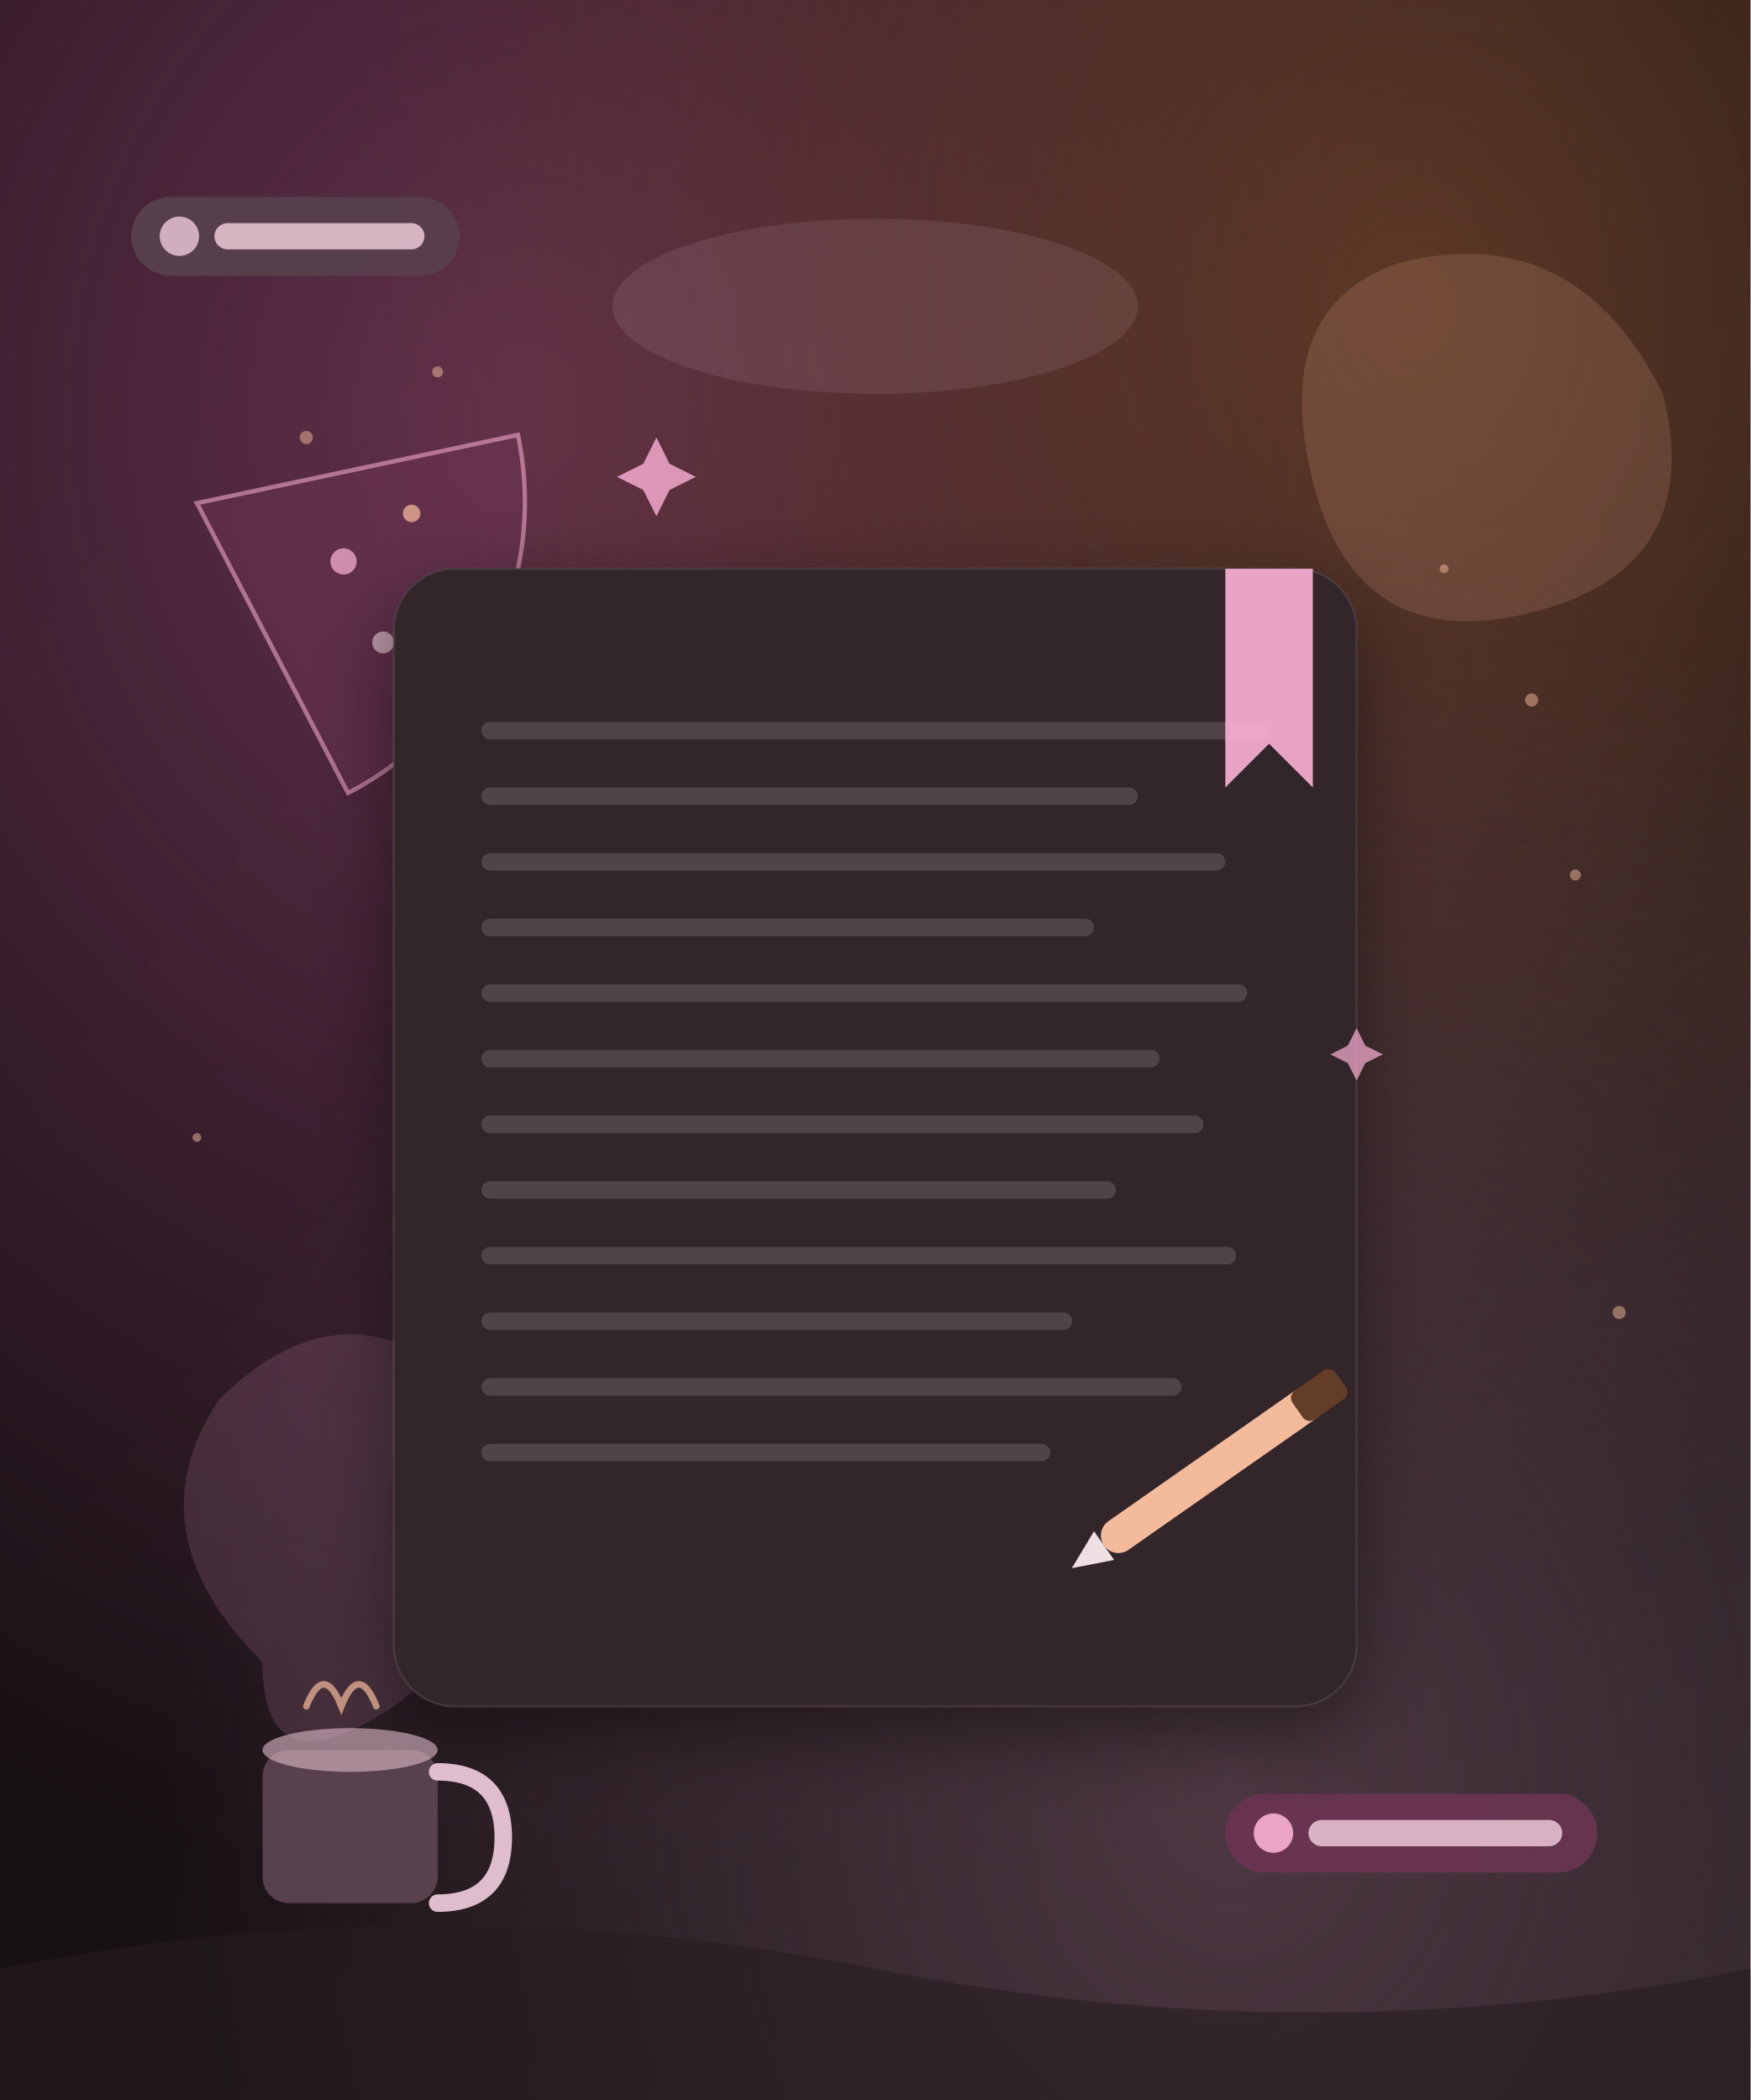
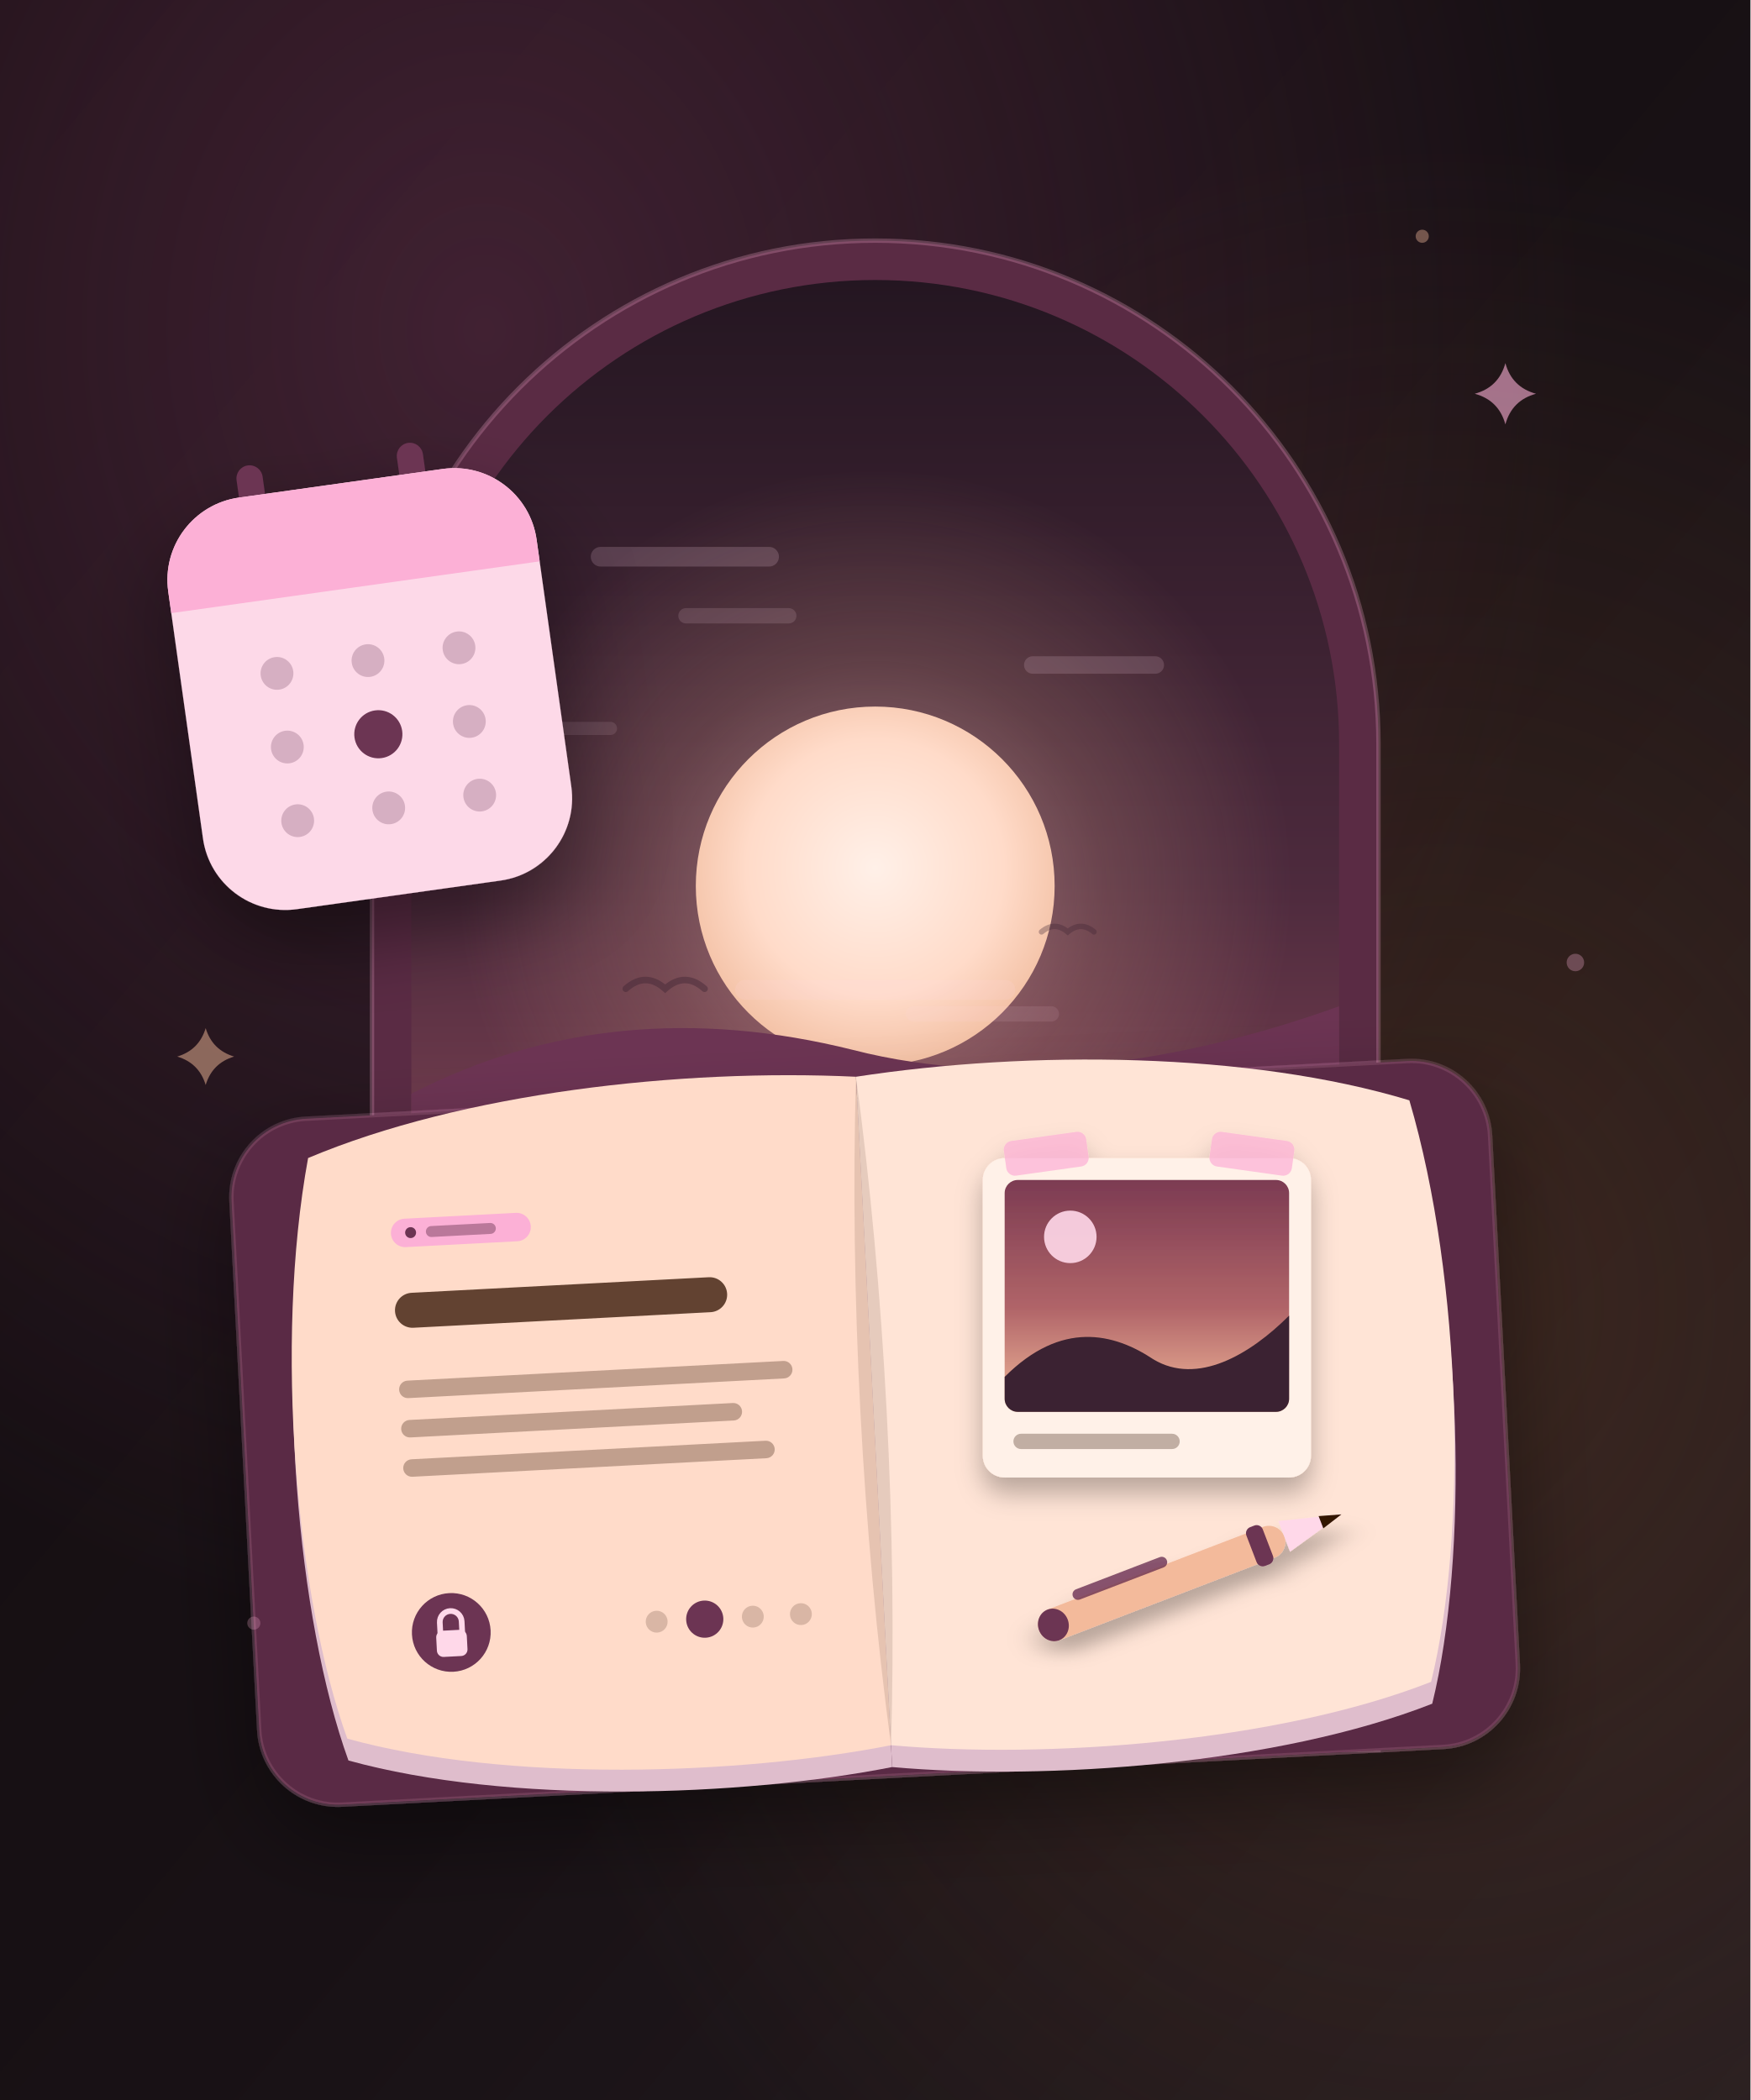
- <svg xmlns="http://www.w3.org/2000/svg" viewBox="0 0 800 960" width="800" height="960" role="img" aria-label="Slice of Life illustration">
+ <svg xmlns="http://www.w3.org/2000/svg" viewBox="0 0 800 960" fill="none" role="img" aria-labelledby="auth-art-title">
  <defs>
-     <linearGradient id="bg" x1="0" y1="0" x2="1" y2="1">
-       <stop offset="0%" stop-color="#130c0f" />
-       <stop offset="55%" stop-color="#181115" />
-       <stop offset="100%" stop-color="#251d21" />
+     <linearGradient id="aa-bg" x1="0" y1="0" x2="1" y2="1">
+       <stop offset="0" stop-color="#130c0f" />
+       <stop offset=".55" stop-color="#181115" />
+       <stop offset="1" stop-color="#251d21" />
    </linearGradient>
-     <radialGradient id="blobPrimary" cx="0.3" cy="0.2" r="0.7">
-       <stop offset="0%" stop-color="#6c3453" stop-opacity="0.9" />
-       <stop offset="100%" stop-color="#6c3453" stop-opacity="0" />
+     <radialGradient id="aa-glow-plum" cx=".28" cy=".16" r=".62">
+       <stop offset="0" stop-color="#6c3453" stop-opacity=".5" />
+       <stop offset="1" stop-color="#6c3453" stop-opacity="0" />
    </radialGradient>
-     <radialGradient id="blobTertiary" cx="0.8" cy="0.15" r="0.6">
-       <stop offset="0%" stop-color="#643d26" stop-opacity="0.85" />
-       <stop offset="100%" stop-color="#643d26" stop-opacity="0" />
+     <radialGradient id="aa-glow-peach" cx=".82" cy=".62" r=".55">
+       <stop offset="0" stop-color="#643d26" stop-opacity=".42" />
+       <stop offset="1" stop-color="#643d26" stop-opacity="0" />
    </radialGradient>
-     <radialGradient id="blobSecondary" cx="0.7" cy="0.85" r="0.6">
-       <stop offset="0%" stop-color="#58404c" stop-opacity="0.8" />
-       <stop offset="100%" stop-color="#58404c" stop-opacity="0" />
+     <linearGradient id="aa-sky" x1="400" y1="128" x2="400" y2="852" gradientUnits="userSpaceOnUse">
+       <stop offset="0" stop-color="#241621" />
+       <stop offset=".38" stop-color="#4d2a3d" />
+       <stop offset=".66" stop-color="#8c4a5a" />
+       <stop offset=".88" stop-color="#d48a6d" />
+       <stop offset="1" stop-color="#f3ba9b" />
+     </linearGradient>
+     <radialGradient id="aa-sun-glow" cx="50%" cy="50%" r="50%">
+       <stop offset="0" stop-color="#ffd8e9" stop-opacity=".5" />
+       <stop offset=".55" stop-color="#f3ba9b" stop-opacity=".18" />
+       <stop offset="1" stop-color="#f3ba9b" stop-opacity="0" />
    </radialGradient>
-     <filter id="softShadow" x="-20%" y="-20%" width="140%" height="140%">
-       <feDropShadow dx="0" dy="12" stdDeviation="18" flood-color="#000000" flood-opacity="0.45" />
+     <radialGradient id="aa-sun" cx="50%" cy="45%" r="55%">
+       <stop offset="0" stop-color="#fff0e8" />
+       <stop offset=".65" stop-color="#ffdbc9" />
+       <stop offset="1" stop-color="#f3c1a5" />
+     </radialGradient>
+     <linearGradient id="aa-photo" x1="527" y1="546" x2="527" y2="652" gradientUnits="userSpaceOnUse">
+       <stop offset="0" stop-color="#7c3b52" />
+       <stop offset=".55" stop-color="#b06468" />
+       <stop offset="1" stop-color="#f3ba9b" />
+     </linearGradient>
+     <filter id="aa-shadow" x="-30%" y="-30%" width="160%" height="160%">
+       <feDropShadow dx="0" dy="18" stdDeviation="20" flood-color="#000000" flood-opacity=".4" />
    </filter>
-     <filter id="innerGlow" x="-20%" y="-20%" width="140%" height="140%">
-       <feGaussianBlur stdDeviation="6" result="b" />
-       <feComposite in="SourceGraphic" in2="b" operator="over" />
+     <filter id="aa-print-shadow" x="-40%" y="-40%" width="180%" height="180%">
+       <feDropShadow dx="0" dy="7" stdDeviation="6" flood-color="#000000" flood-opacity=".28" />
    </filter>
-     <clipPath id="cardClip">
-       <rect x="180" y="260" width="440" height="520" rx="28" />
+     <clipPath id="aa-arch">
+       <path d="M188 782 V340 A212 212 0 0 1 612 340 V782 Z" />
+     </clipPath>
+     <clipPath id="aa-calendar">
+       <rect x="84" y="220" width="170" height="190" rx="38" />
+     </clipPath>
+     <clipPath id="aa-photo-frame">
+       <rect x="462" y="546" width="130" height="106" rx="6" />
    </clipPath>
  </defs>
-   <rect width="800" height="960" fill="url(#bg)" />
-   <rect width="800" height="960" fill="url(#blobPrimary)" />
-   <rect width="800" height="960" fill="url(#blobTertiary)" />
-   <rect width="800" height="960" fill="url(#blobSecondary)" />
-   <path d="M 640 120 Q 720 100 760 180 Q 780 260 700 280 Q 620 300 600 220 Q 580 140 640 120 Z" fill="#f3ba9b" fill-opacity="0.16" />
-   <path d="M 120 760 Q 60 700 100 640 Q 160 580 220 640 Q 260 720 180 780 Q 120 820 120 760 Z" fill="#fcb0d6" fill-opacity="0.14" />
-   <ellipse cx="400" cy="140" rx="120" ry="40" fill="#dfbdcc" fill-opacity="0.12" />
-   <g transform="translate(90 230) rotate(-12)" opacity="0.9">
-     <path d="M 0 0 L 150 0 A 150 150 0 0 1 40 144 Z" fill="#6c3453" fill-opacity="0.55" />
-     <path d="M 0 0 L 150 0 A 150 150 0 0 1 40 144 Z" fill="none" stroke="#fcb0d6" stroke-width="2" stroke-opacity="0.6" />
-     <circle cx="60" cy="40" r="6" fill="#fcb0d6" fill-opacity="0.8" />
-     <circle cx="95" cy="25" r="4" fill="#f3ba9b" fill-opacity="0.8" />
-     <circle cx="70" cy="80" r="5" fill="#dfbdcc" fill-opacity="0.8" />
+   <rect width="800" height="960" fill="url(#aa-bg)" />
+   <rect width="800" height="960" fill="url(#aa-glow-plum)" />
+   <rect width="800" height="960" fill="url(#aa-glow-peach)" />
+   <path d="M170 800 V340 A230 230 0 0 1 630 340 V800 Z" fill="#5a2b44" stroke="#fcb0d6" stroke-opacity=".25" stroke-width="2" />
+   <g clip-path="url(#aa-arch)">
+     <rect x="188" y="128" width="424" height="654" fill="url(#aa-sky)" />
+     <circle cx="400" cy="405" r="190" fill="url(#aa-sun-glow)" />
+     <circle cx="400" cy="405" r="82" fill="url(#aa-sun)" />
+     <rect x="336" y="448" width="128" height="9" rx="4.5" fill="#ffd8e9" fill-opacity=".13" />
+     <rect x="414" y="460" width="70" height="7" rx="3.5" fill="#ffd8e9" fill-opacity=".1" />
+     <rect x="270" y="250" width="86" height="9" rx="4.5" fill="#ffd8e9" fill-opacity=".18" />
+     <rect x="310" y="278" width="54" height="7" rx="3.5" fill="#ffd8e9" fill-opacity=".14" />
+     <rect x="468" y="300" width="64" height="8" rx="4" fill="#ffd8e9" fill-opacity=".16" />
+     <rect x="240" y="330" width="42" height="6" rx="3" fill="#ffd8e9" fill-opacity=".12" />
+     <path d="M286 452 q9 -8 18 0 q9 -8 18 0" stroke="#3a2230" stroke-opacity=".4" stroke-width="3" stroke-linecap="round" />
+     <path d="M476 426 q6 -5 12 0 q6 -5 12 0" stroke="#3a2230" stroke-opacity=".32" stroke-width="2.5" stroke-linecap="round" />
+     <path d="M188 852 V500 C 250 468 318 462 390 480 C 460 498 540 486 612 460 V852 Z" fill="#6c3453" />
+     <path d="M188 852 V528 C 262 500 330 498 402 514 C 474 530 548 520 612 502 V852 Z" fill="#3a2230" />
  </g>
-   <g opacity="0.9">
-     <rect x="60" y="90" width="150" height="36" rx="18" fill="#58404c" />
-     <circle cx="82" cy="108" r="9" fill="#dfbdcc" />
-     <rect x="98" y="102" width="96" height="12" rx="6" fill="#fdd9e8" fill-opacity="0.85" />
-     <rect x="560" y="820" width="170" height="36" rx="18" fill="#6c3453" />
-     <circle cx="582" cy="838" r="9" fill="#fcb0d6" />
-     <rect x="598" y="832" width="116" height="12" rx="6" fill="#ffd8e9" fill-opacity="0.85" />
+   <g transform="rotate(-8 169 315)" filter="url(#aa-shadow)">
+     <rect x="122" y="206" width="12" height="32" rx="6" fill="#6c3453" />
+     <rect x="196" y="206" width="12" height="32" rx="6" fill="#6c3453" />
+     <rect x="84" y="220" width="170" height="190" rx="38" fill="#fdd9e8" />
+     <g clip-path="url(#aa-calendar)">
+       <rect x="84" y="220" width="170" height="48" fill="#fcb0d6" />
+     </g>
+     <g fill="#511d3c" fill-opacity=".22">
+       <circle cx="128" cy="302" r="7.5" />
+       <circle cx="170" cy="302" r="7.5" />
+       <circle cx="212" cy="302" r="7.5" />
+       <circle cx="128" cy="336" r="7.5" />
+       <circle cx="212" cy="336" r="7.5" />
+       <circle cx="128" cy="370" r="7.5" />
+       <circle cx="170" cy="370" r="7.5" />
+       <circle cx="212" cy="370" r="7.5" />
+     </g>
+     <circle cx="170" cy="336" r="11" fill="#6c3453" />
  </g>
-   <g fill="#f3ba9b" fill-opacity="0.5">
-     <circle cx="140" cy="200" r="3" />
-     <circle cx="200" cy="170" r="2.5" />
-     <circle cx="700" cy="320" r="3" />
-     <circle cx="660" cy="260" r="2" />
-     <circle cx="720" cy="400" r="2.5" />
-     <circle cx="90" cy="520" r="2" />
-     <circle cx="740" cy="600" r="3" />
+   <g transform="rotate(-3 400 660)">
+     <rect x="112" y="498" width="576" height="314" rx="36" fill="#5a2b44" stroke="#fcb0d6" stroke-opacity=".14" stroke-width="2" filter="url(#aa-shadow)" />
+     <g transform="translate(0 10)" fill="#dfbdcc">
+       <path d="M400 492 C 320 484 220 490 148 516 C 128 600 132 716 152 782 C 224 806 330 808 400 798 Z" />
+       <path d="M400 492 C 480 484 580 490 652 516 C 672 600 668 716 648 782 C 576 806 470 808 400 798 Z" />
+     </g>
+     <path d="M400 492 C 320 484 220 490 148 516 C 128 600 132 716 152 782 C 224 806 330 808 400 798 Z" fill="#ffdbc9" />
+     <path d="M400 492 C 480 484 580 490 652 516 C 672 600 668 716 648 782 C 576 806 470 808 400 798 Z" fill="#ffe4d6" />
+     <path d="M400 492 C 392 590 392 700 400 798 C 408 700 408 590 400 492 Z" fill="#311302" fill-opacity=".12" />
+     <rect x="184" y="546" width="64" height="13" rx="6.5" fill="#fcb0d6" />
+     <circle cx="193" cy="552.5" r="2.5" fill="#6c3453" />
+     <rect x="200" y="550" width="32" height="5" rx="2.5" fill="#6c3453" fill-opacity=".45" />
+     <rect x="184" y="580" width="152" height="16" rx="8" fill="#311302" fill-opacity=".76" />
+     <rect x="184" y="620" width="180" height="8" rx="4" fill="#311302" fill-opacity=".3" />
+     <rect x="184" y="638" width="156" height="8" rx="4" fill="#311302" fill-opacity=".3" />
+     <rect x="184" y="656" width="170" height="8" rx="4" fill="#311302" fill-opacity=".3" />
+     <circle cx="202" cy="736" r="18" fill="#6c3453" />
+     <path d="M197 736 v-4.8 a5 5 0 0 1 10 0 v4.8" stroke="#ffd8e9" stroke-width="2.6" stroke-linecap="round" />
+     <rect x="195" y="735" width="14" height="12" rx="3" fill="#ffd8e9" />
+     <g fill="#311302" fill-opacity=".18">
+       <circle cx="296" cy="736" r="5" />
+       <circle cx="318" cy="736" r="5" />
+       <circle cx="340" cy="736" r="5" />
+       <circle cx="362" cy="736" r="5" />
+     </g>
+     <circle cx="318" cy="736" r="8.5" fill="#6c3453" />
+     <g transform="rotate(3 527 609)" filter="url(#aa-print-shadow)">
+       <rect x="452" y="536" width="150" height="146" rx="10" fill="#fff1e8" />
+       <g clip-path="url(#aa-photo-frame)">
+         <rect x="462" y="546" width="130" height="106" fill="url(#aa-photo)" />
+         <circle cx="492" cy="572" r="12" fill="#ffd8e9" fill-opacity=".9" />
+         <path d="M462 636 C 488 610 512 616 530 628 C 550 640 574 626 592 608 V652 H462 Z" fill="#3a2230" />
+       </g>
+       <rect x="462" y="526" width="38" height="16" rx="4" fill="#fcb0d6" fill-opacity=".72" transform="rotate(-8 481 534)" />
+       <rect x="556" y="526" width="38" height="16" rx="4" fill="#fcb0d6" fill-opacity=".72" transform="rotate(8 575 534)" />
+       <rect x="466" y="662" width="76" height="7" rx="3.5" fill="#311302" fill-opacity=".3" />
+     </g>
+     <g transform="translate(468 742) rotate(-18)" filter="url(#aa-print-shadow)">
+       <rect x="0" y="0" width="120" height="15" rx="7.5" fill="#f3ba9b" />
+       <rect x="0" y="0" width="14" height="15" rx="7.5" fill="#6c3453" />
+       <rect x="104" y="-2" width="8" height="19" rx="3" fill="#6c3453" />
+       <rect x="20" y="-4" width="46" height="5" rx="2.5" fill="#6c3453" fill-opacity=".8" />
+       <path d="M120 0 L148 7.5 L120 15 Z" fill="#ffd8e9" />
+       <path d="M138 4.5 L148 7.5 L138 10.5 Z" fill="#311302" />
+     </g>
  </g>
-   <g filter="url(#softShadow)">
-     <rect x="180" y="260" width="440" height="520" rx="28" fill="#30282b" />
-     <rect x="180" y="260" width="440" height="520" rx="28" fill="none" stroke="#504349" stroke-width="1" stroke-opacity="0.6" />
+   <g>
+     <path d="M688 166 Q 691 177 702 180 Q 691 183 688 194 Q 685 183 674 180 Q 685 177 688 166 Z" fill="#fcb0d6" fill-opacity=".6" />
+     <path d="M94 470 Q 97 480 107 483 Q 97 486 94 496 Q 91 486 81 483 Q 91 480 94 470 Z" fill="#f3ba9b" fill-opacity=".5" />
+     <circle cx="720" cy="440" r="4" fill="#fcb0d6" fill-opacity=".3" />
+     <circle cx="650" cy="108" r="3" fill="#f3ba9b" fill-opacity=".4" />
+     <circle cx="116" cy="742" r="3" fill="#fcb0d6" fill-opacity=".25" />
  </g>
-   <g clip-path="url(#cardClip)" opacity="0.55">
-     <rect x="220" y="330" width="360" height="8" rx="4" fill="#d4c2c8" fill-opacity="0.35" />
-     <rect x="220" y="360" width="300" height="8" rx="4" fill="#d4c2c8" fill-opacity="0.35" />
-     <rect x="220" y="390" width="340" height="8" rx="4" fill="#d4c2c8" fill-opacity="0.35" />
-     <rect x="220" y="420" width="280" height="8" rx="4" fill="#d4c2c8" fill-opacity="0.35" />
-     <rect x="220" y="450" width="350" height="8" rx="4" fill="#d4c2c8" fill-opacity="0.35" />
-     <rect x="220" y="480" width="310" height="8" rx="4" fill="#d4c2c8" fill-opacity="0.35" />
-     <rect x="220" y="510" width="330" height="8" rx="4" fill="#d4c2c8" fill-opacity="0.35" />
-     <rect x="220" y="540" width="290" height="8" rx="4" fill="#d4c2c8" fill-opacity="0.35" />
-     <rect x="220" y="570" width="345" height="8" rx="4" fill="#d4c2c8" fill-opacity="0.35" />
-     <rect x="220" y="600" width="270" height="8" rx="4" fill="#d4c2c8" fill-opacity="0.35" />
-     <rect x="220" y="630" width="320" height="8" rx="4" fill="#d4c2c8" fill-opacity="0.35" />
-     <rect x="220" y="660" width="260" height="8" rx="4" fill="#d4c2c8" fill-opacity="0.35" />
-   </g>
-   <path d="M 560 260 L 600 260 L 600 360 L 580 340 L 560 360 Z" fill="#fcb0d6" fill-opacity="0.9" />
-   <g transform="translate(500 700) rotate(-35)">
-     <rect x="0" y="0" width="120" height="16" rx="8" fill="#f3ba9b" />
-     <rect x="108" y="0" width="24" height="16" rx="4" fill="#643d26" />
-     <polygon points="0,0 -18,8 0,16" fill="#eedfe3" />
-   </g>
-   <g transform="translate(120 780)">
-     <rect x="0" y="20" width="80" height="70" rx="12" fill="#58404c" />
-     <path d="M 80 30 Q 110 30 110 60 Q 110 90 80 90" fill="none" stroke="#dfbdcc" stroke-width="8" stroke-linecap="round" />
-     <ellipse cx="40" cy="20" rx="40" ry="10" fill="#dfbdcc" fill-opacity="0.6" />
-     <path d="M 20 0 Q 28 -20 36 0 Q 44 -20 52 0" fill="none" stroke="#f3ba9b" stroke-width="3" stroke-linecap="round" opacity="0.7" />
-   </g>
-   <g fill="#fcb0d6">
-     <path d="M 300 200 L 306 212 L 318 218 L 306 224 L 300 236 L 294 224 L 282 218 L 294 212 Z" opacity="0.8" />
-     <path d="M 620 470 L 624 478 L 632 482 L 624 486 L 620 494 L 616 486 L 608 482 L 616 478 Z" opacity="0.7" />
-   </g>
-   <path d="M 0 900 Q 200 860 400 900 T 800 900 L 800 960 L 0 960 Z" fill="#251d21" fill-opacity="0.6" />
</svg>
